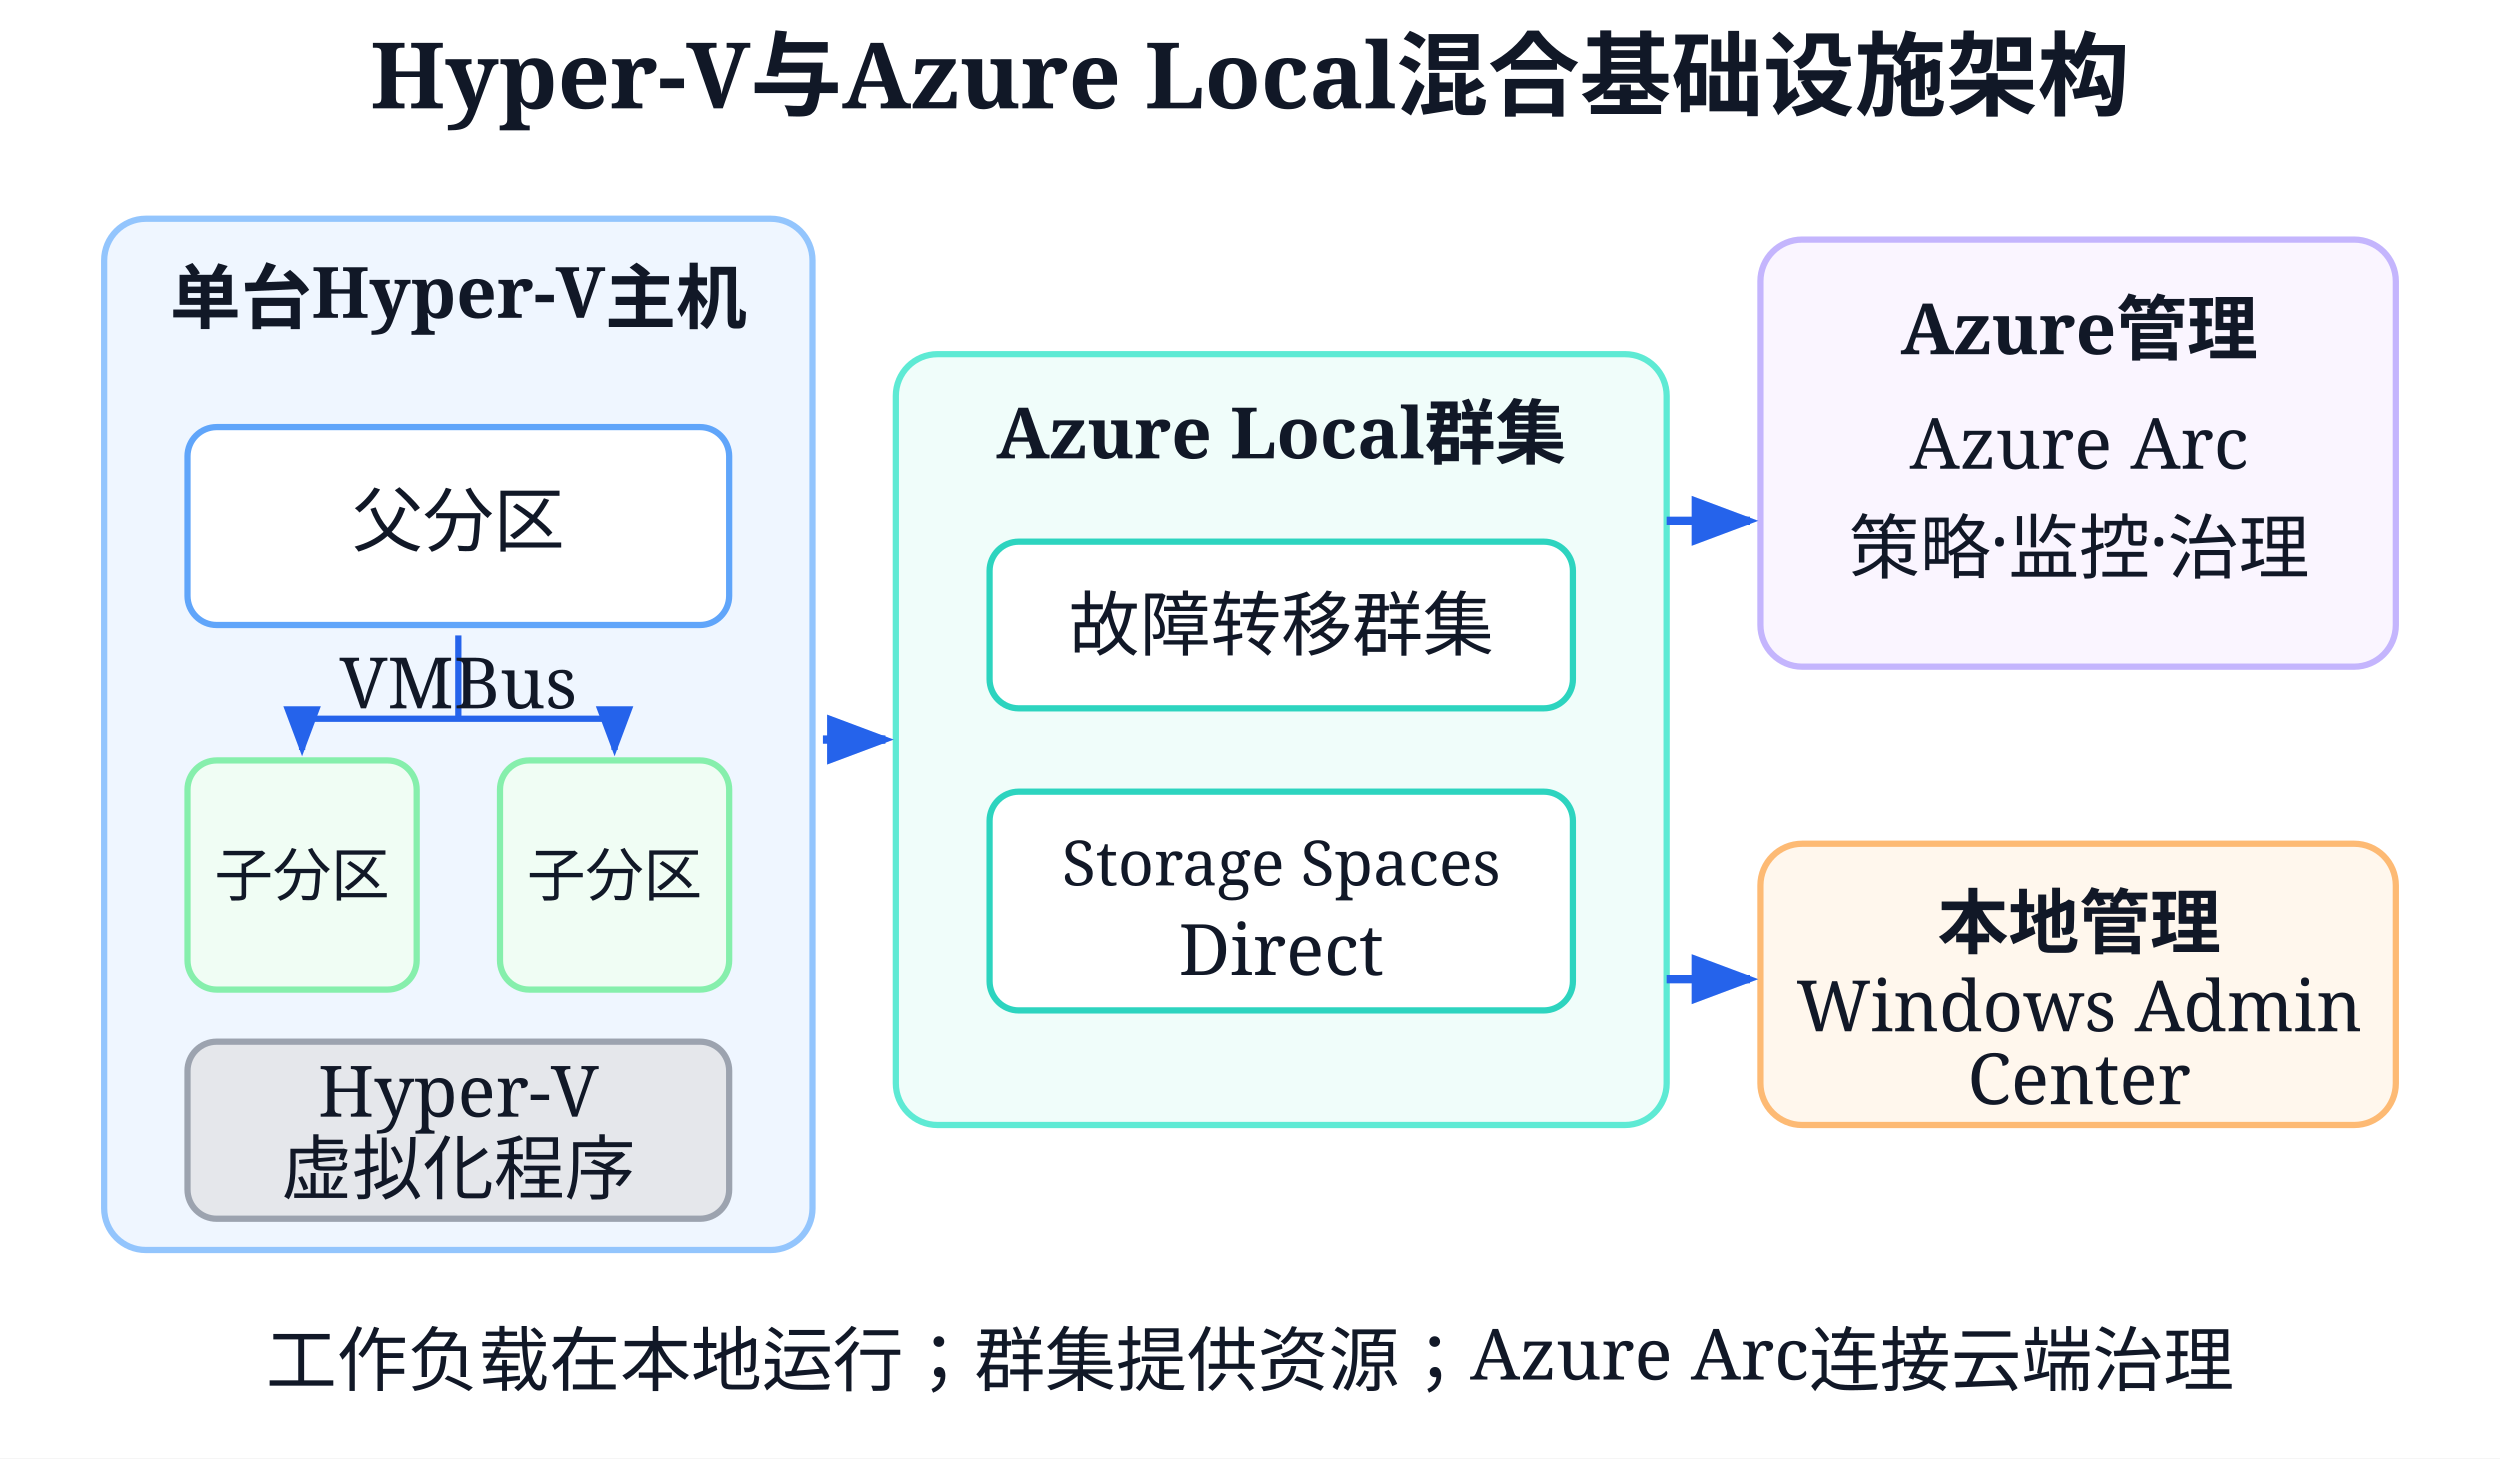
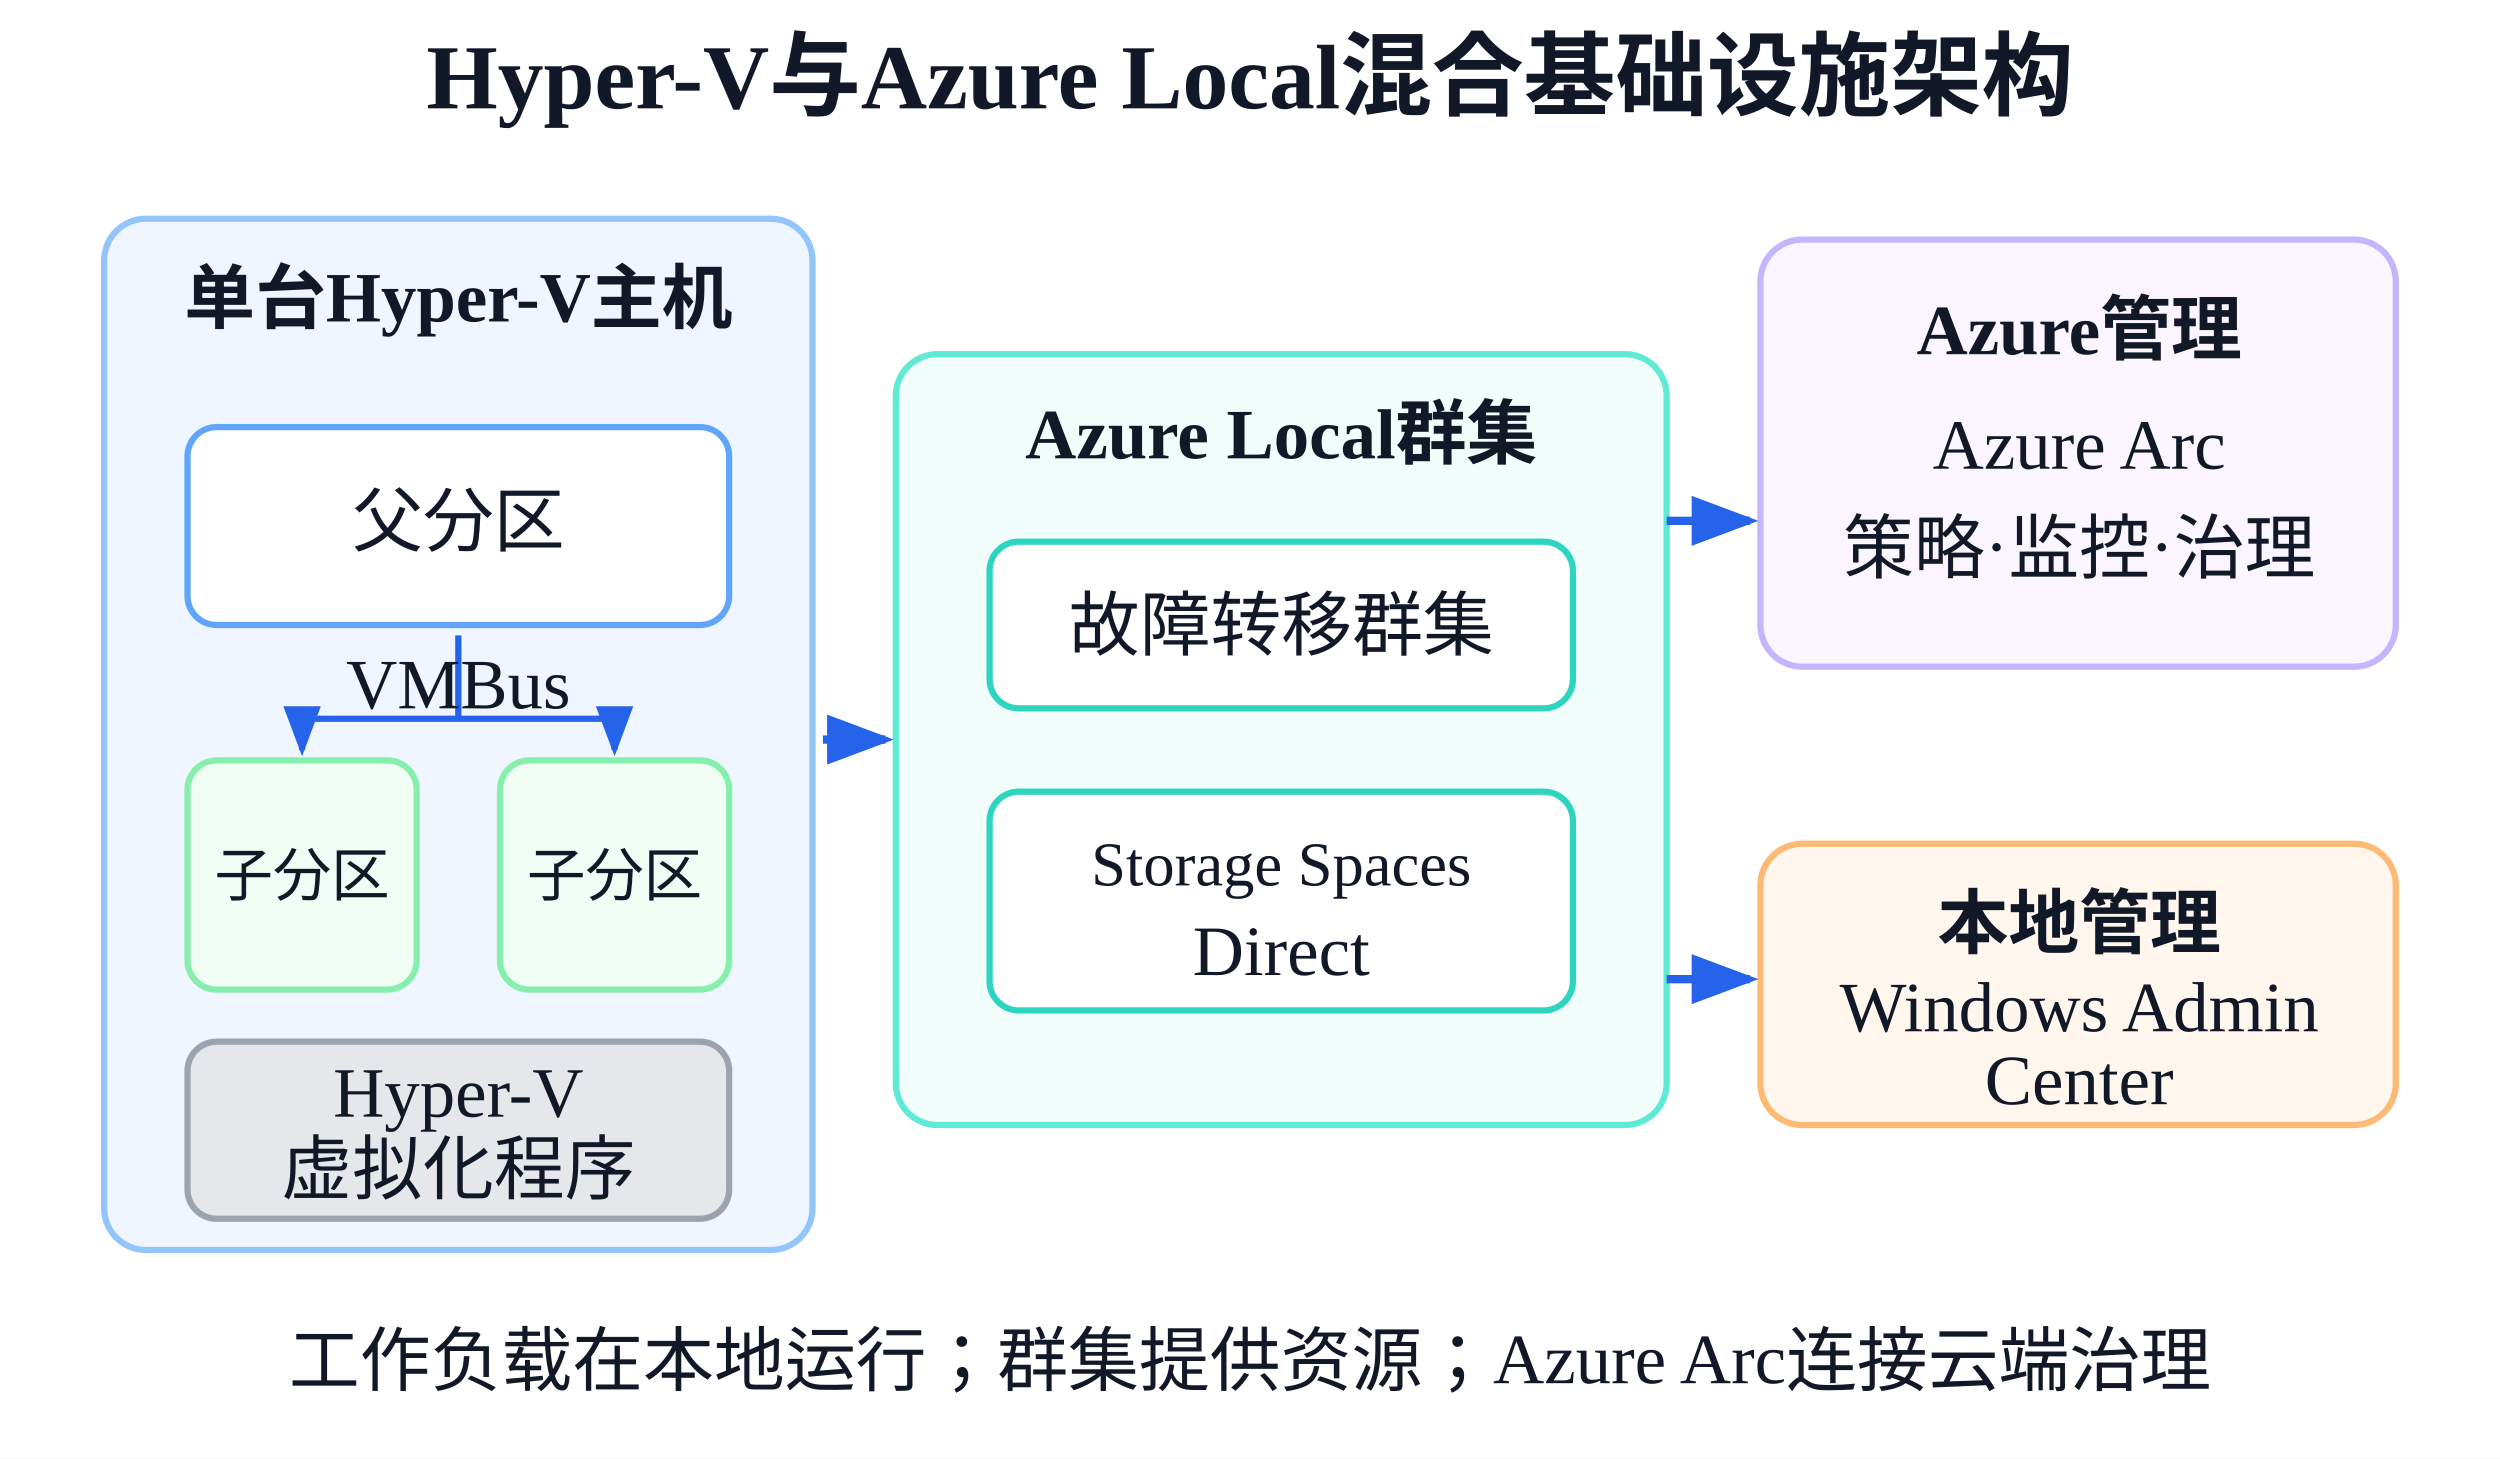
<svg xmlns="http://www.w3.org/2000/svg" viewBox="0 0 1200 700" width="1200" height="700">
-   <style>text { font-family: SimSun, '宋体', serif; fill: #111827; }</style>
+   <style>text { font-family: 'Times New Roman', SimSun, '宋体', serif; fill: #111827; }</style>
  <defs>
    <marker id="a" markerWidth="8" markerHeight="6" refX="7" refY="3" orient="auto">
      <polygon points="0 0,8 3,0 6" fill="#2563eb" />
    </marker>
  </defs>
  <rect width="1200" height="700" fill="#ffffff" />
  <text x="600" y="52" text-anchor="middle" font-size="44" font-weight="700">Hyper-V与Azure Local混合基础设施架构</text>
  <rect x="50" y="105" width="340" height="495" rx="20" fill="#eff6ff" stroke="#93c5fd" stroke-width="3" />
  <text x="220" y="155" text-anchor="middle" font-size="34" font-weight="700">单台Hyper-V主机</text>
  <rect x="90" y="205" width="260" height="95" rx="14" fill="#ffffff" stroke="#60a5fa" stroke-width="3" />
  <text x="220" y="262" text-anchor="middle" font-size="34">父分区</text>
  <rect x="90" y="365" width="110" height="110" rx="14" fill="#f0fdf4" stroke="#86efac" stroke-width="3" />
  <rect x="240" y="365" width="110" height="110" rx="14" fill="#f0fdf4" stroke="#86efac" stroke-width="3" />
  <text x="145" y="430" text-anchor="middle" font-size="28">子分区</text>
  <text x="295" y="430" text-anchor="middle" font-size="28">子分区</text>
  <path d="M220 305 V345 M145 345 H295" fill="none" stroke="#2563eb" stroke-width="3" />
  <path d="M145 345 V360" fill="none" stroke="#2563eb" stroke-width="3" marker-end="url(#a)" />
  <path d="M295 345 V360" fill="none" stroke="#2563eb" stroke-width="3" marker-end="url(#a)" />
  <text x="220" y="340" text-anchor="middle" font-size="34" fill="#2563eb">VMBus</text>
  <rect x="90" y="500" width="260" height="85" rx="14" fill="#e5e7eb" stroke="#9ca3af" stroke-width="3" />
  <text x="220" y="536" text-anchor="middle" font-size="34">Hyper-V</text>
  <text x="220" y="573" text-anchor="middle" font-size="34">虚拟化程序</text>
  <rect x="430" y="170" width="370" height="370" rx="20" fill="#f0fdfa" stroke="#5eead4" stroke-width="3" />
  <text x="615" y="220" text-anchor="middle" font-size="34" font-weight="700">Azure Local群集</text>
  <rect x="475" y="260" width="280" height="80" rx="14" fill="#ffffff" stroke="#2dd4bf" stroke-width="3" />
  <text x="615" y="312" text-anchor="middle" font-size="34">故障转移群集</text>
  <rect x="475" y="380" width="280" height="105" rx="14" fill="#ffffff" stroke="#2dd4bf" stroke-width="3" />
  <text x="615" y="425" text-anchor="middle" font-size="30">Storage Spaces</text>
  <text x="615" y="468" text-anchor="middle" font-size="34">Direct</text>
  <path d="M395 355 H425" stroke="#2563eb" stroke-width="4" marker-end="url(#a)" />
  <rect x="845" y="115" width="305" height="205" rx="20" fill="#faf5ff" stroke="#c4b5fd" stroke-width="3" />
  <text x="998" y="170" text-anchor="middle" font-size="34" font-weight="700">Azure管理</text>
  <text x="998" y="225" text-anchor="middle" font-size="34">Azure Arc</text>
  <text x="998" y="275" text-anchor="middle" font-size="34">策略·监控·治理</text>
  <rect x="845" y="405" width="305" height="135" rx="20" fill="#fff7ed" stroke="#fdba74" stroke-width="3" />
  <text x="998" y="455" text-anchor="middle" font-size="34" font-weight="700">本地管理</text>
  <text x="998" y="495" text-anchor="middle" font-size="34">Windows Admin</text>
  <text x="998" y="530" text-anchor="middle" font-size="34">Center</text>
  <path d="M800 250 H840" stroke="#2563eb" stroke-width="4" marker-end="url(#a)" />
  <path d="M800 470 H840" stroke="#2563eb" stroke-width="4" marker-end="url(#a)" />
  <text x="600" y="665" text-anchor="middle" font-size="34" fill="#6b7280">工作负载在本地运行；群集提供资源；Azure Arc连接云端治理</text>
</svg>
